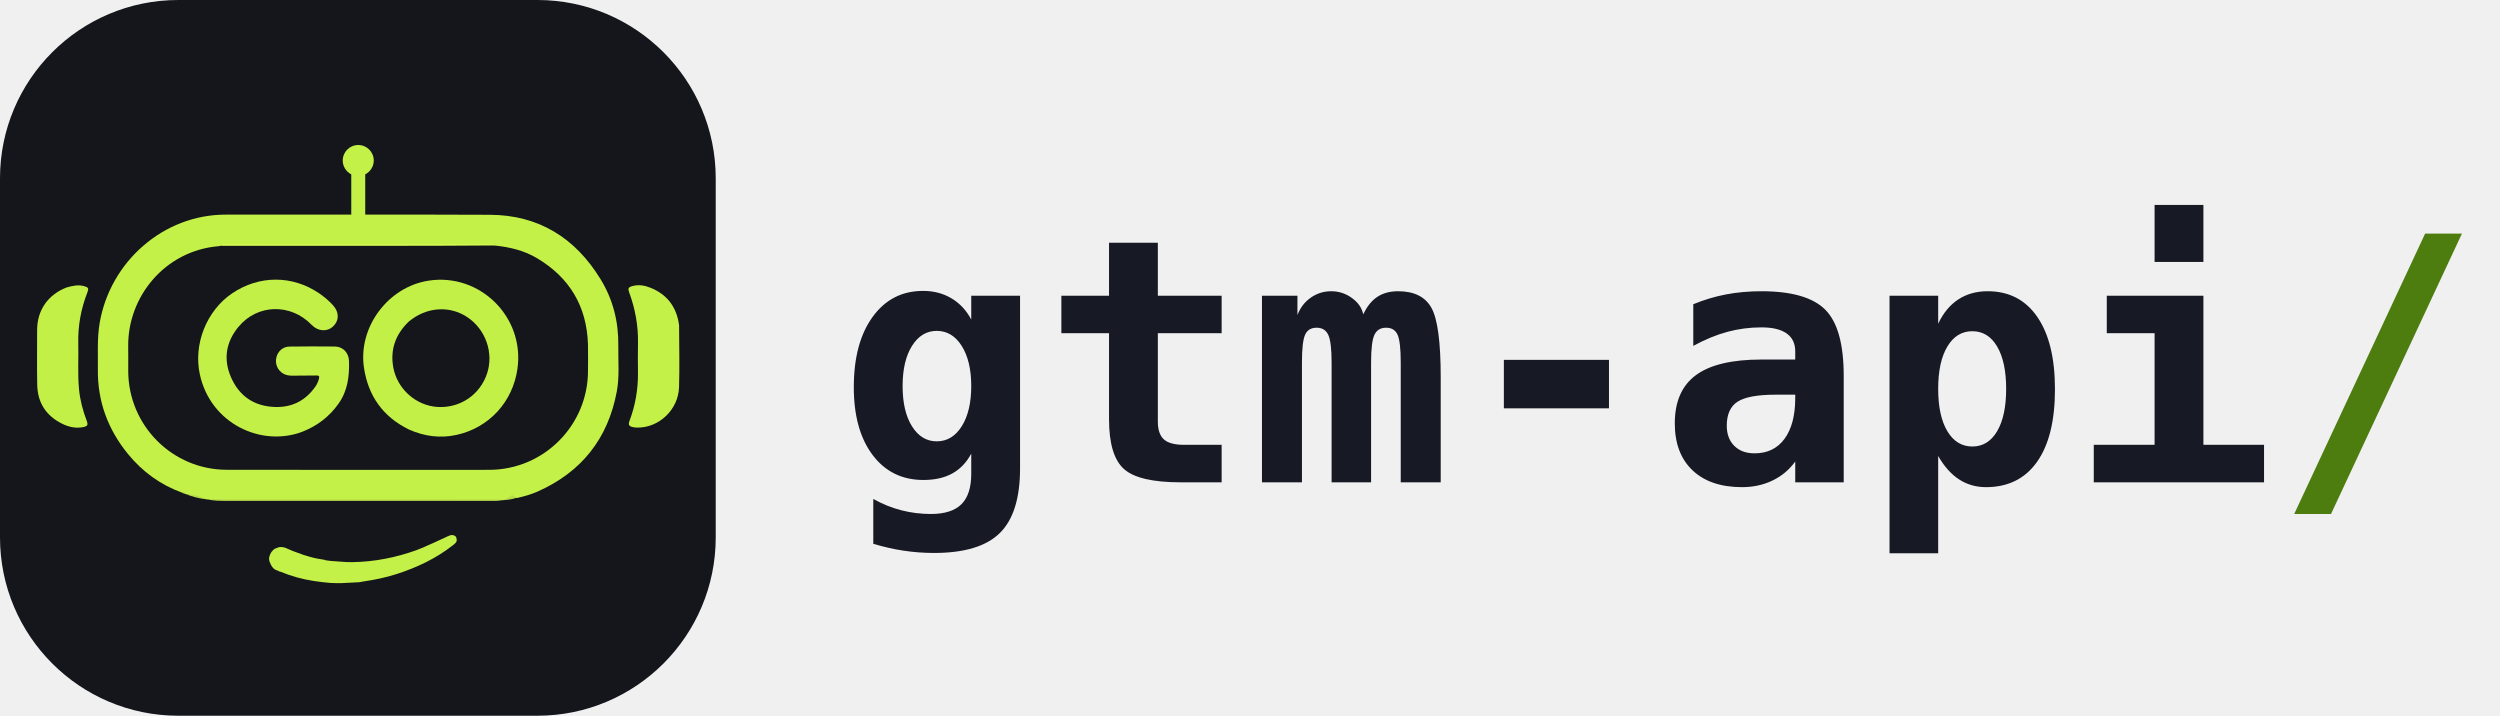
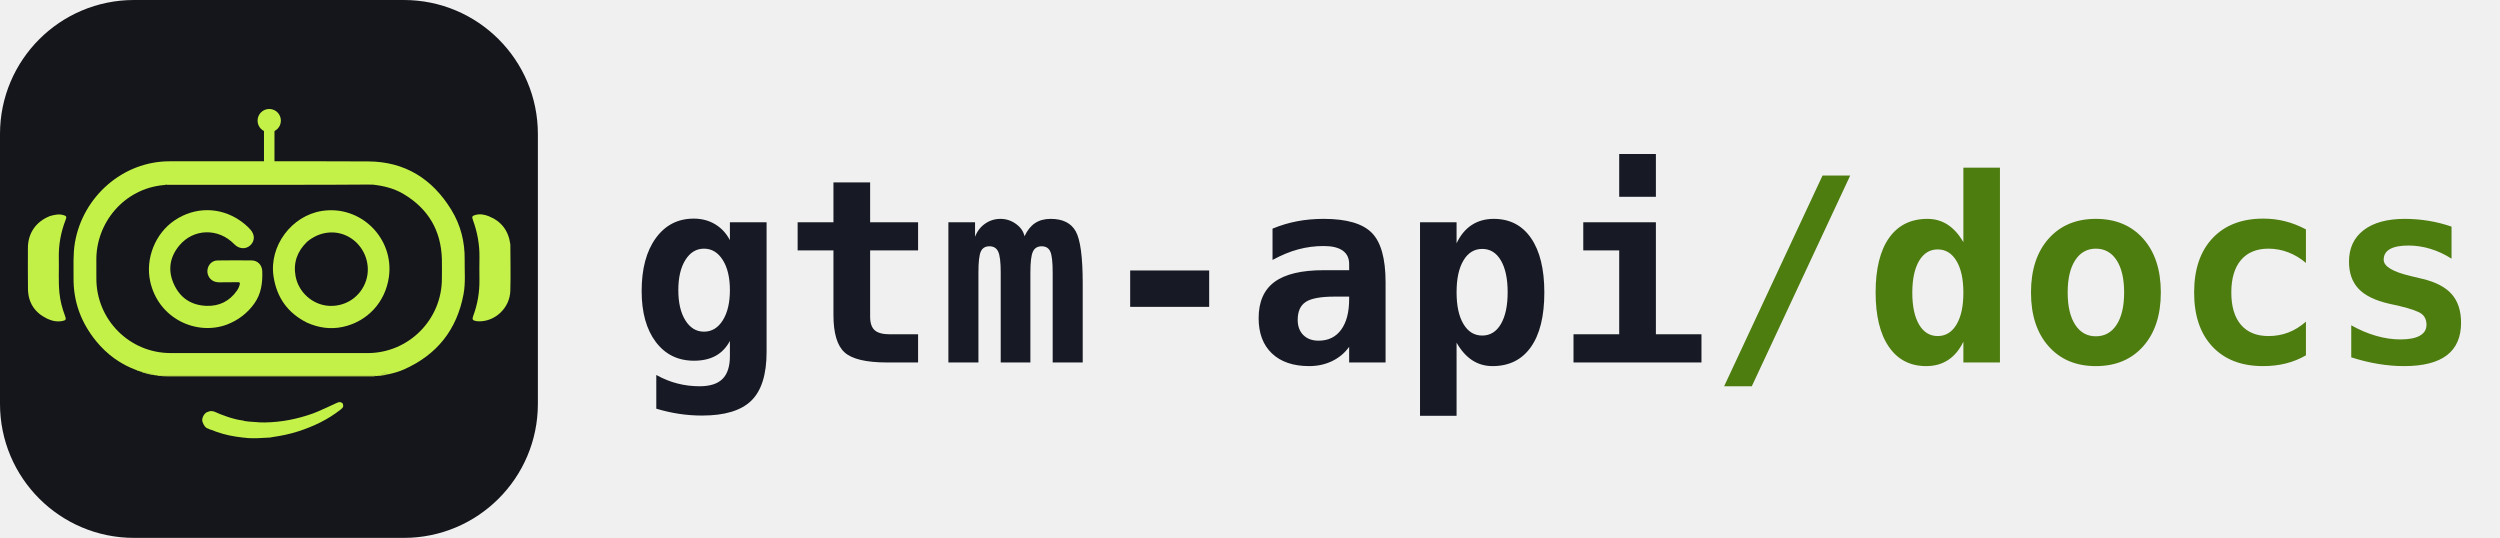
- <svg xmlns="http://www.w3.org/2000/svg" width="3224" height="923" viewBox="0 0 3224 923" fill="none">
+ <svg xmlns="http://www.w3.org/2000/svg" width="4290" height="923" viewBox="0 0 4290 923" fill="none">
  <rect width="923" height="923" rx="230" fill="#14161B" />
  <rect x="453" y="200" width="18" height="89" fill="#C4F148" />
  <circle cx="462" cy="207" r="20" fill="#C4F148" />
  <path d="M441.042 751.967C436.06 751.922 431.054 752.167 426.102 751.763C418.927 751.176 411.76 750.315 404.645 749.223C389.974 746.97 375.733 743.107 362.032 737.393C361.745 737.273 361.402 737.284 360.9 737.273C359.822 736.811 358.987 736.098 358.028 735.847C352.109 734.299 349.714 729.688 347.704 724.462C345.978 719.745 347.676 715.794 350.095 711.727C351.008 710.696 351.765 709.887 352.523 709.077C352.919 708.711 353.314 708.345 353.969 707.817C356.038 706.966 357.848 706.277 359.883 705.605C363.806 705.053 367.208 705.883 370.525 707.522C372.923 708.706 375.465 709.605 378.076 710.747C382.392 712.348 386.575 713.832 390.882 715.414C391.408 715.607 391.81 715.704 392.32 715.867C392.427 715.933 392.554 715.933 392.554 715.933C392.554 715.933 392.68 715.933 392.776 716.035C393.144 716.179 393.417 716.22 393.852 716.353C397.86 717.516 401.675 718.724 405.564 719.618C409.276 720.47 413.065 720.996 416.994 721.678C417.518 721.703 417.867 721.714 418.267 721.852C418.474 722.041 418.63 722.104 418.927 722.228C419.271 722.323 419.474 722.355 419.835 722.506C422.17 722.884 424.342 723.225 426.526 723.388C432.968 723.868 439.415 724.277 446.049 724.786C448.9 724.867 451.564 724.876 454.437 724.93C482.957 724.521 510.304 719.048 536.873 709.552C539.618 708.571 542.272 707.341 545.149 706.254C556.159 701.362 567.073 696.613 577.773 691.434C581.623 689.571 584.811 689.199 588.122 692.29C589.751 697.16 589.246 698.949 585.485 702.006C585.042 702.366 584.598 702.725 584.149 703.079C562.535 720.116 538.038 731.685 511.921 740.152C497.563 744.806 482.82 747.832 467.677 750.01C466.049 750.281 464.646 750.746 463.221 750.829C455.831 751.262 448.436 751.598 441.042 751.967Z" fill="#C3F148" />
  <mask id="bodyHole" maskUnits="userSpaceOnUse">
    <rect width="923" height="923" fill="#fff" />
    <path d="M637.542 316.593C657.268 318.567 675.834 322.977 692.608 332.983C734.695 358.088 756.759 395.183 758.253 444.254C758.593 455.406 758.245 466.579 758.286 477.742C758.54 548.311 701.38 605.864 630.811 605.896C518.011 605.946 405.212 606.008 292.412 605.834C222.145 605.725 165.489 548.658 165.369 478.338C165.351 468.007 165.508 457.675 165.338 447.347C164.282 382.964 212.401 323.441 281.741 317.488C282.572 317.417 283.398 317.302 284.62 317.067C286.789 315.619 288.854 316.017 290.818 316.017C404.592 315.998 518.367 315.999 632.142 316.008C633.801 316.008 635.478 315.851 637.542 316.593Z" fill="#000" />
  </mask>
  <path d="M235.171 635.481C206.964 625.293 183.724 608.389 165.032 585.473C139.267 553.887 125.717 517.732 126.215 476.696C126.46 456.56 125.116 436.395 128.559 416.338C142.086 337.544 210.644 276.617 291.344 276.773C404.838 276.991 518.334 276.445 631.825 276.993C694.804 277.296 741.814 306.833 774.399 359.892C790.477 386.072 797.805 414.941 797.363 445.683C797.08 465.324 799.071 485.118 795.468 504.567C784.152 565.649 749.906 608.821 693.067 634.004C684.653 637.732 675.837 640.186 666.495 642.257C659.951 640.998 654.538 644.318 648.358 644.994C647.579 645.098 647.147 645.201 646.386 645.238C643.566 644.878 641.064 645.006 638.567 645.006C521.617 644.999 404.667 645.015 287.717 644.955C281.775 644.952 275.79 645.186 269.395 644.22C267.862 644.208 266.816 644.117 265.395 643.895C256.925 641.035 248.448 639.719 239.929 637.147C239.541 637.175 239.204 637.216 239.079 637.101C238.097 635.811 236.755 635.695 235.171 635.481Z" fill="#C4F148" mask="url(#bodyHole)" />
  <path d="M875.752 419.379C875.827 446.323 876.518 472.827 875.702 499.284C874.804 528.397 849.654 551.964 821.624 551.402C820.131 551.372 818.618 551.289 817.154 551.016C810.99 549.863 809.819 548.004 811.956 542.332C819.565 522.136 823.01 501.256 822.719 479.692C822.55 467.202 822.527 454.703 822.749 442.214C823.146 419.946 819.192 398.476 811.569 377.614C809.435 371.772 810.032 370.408 816.061 368.799C823.773 366.74 831.425 368.135 838.564 370.971C860.27 379.595 872.588 395.76 875.752 419.379Z" fill="#C4F148" />
  <path d="M85.784 370.746C93.579 368.49 101.056 366.882 108.749 369.065C113.931 370.536 114.681 371.99 112.752 376.912C104.444 398.103 100.413 420.037 100.949 442.815C101.414 462.617 100.032 482.457 101.932 502.226C103.262 516.059 106.823 529.383 111.723 542.374C113.865 548.054 113.093 549.666 107.004 550.85C97.664 552.664 88.687 550.64 80.336 546.548C59.425 536.302 48.416 519.293 48.003 496.043C47.585 472.571 47.92 449.085 47.884 425.605C47.845 400.315 61.699 380.072 85.784 370.746Z" fill="#C3F047" />
  <path d="M269.246 644.478C272.471 642.695 276.372 643.426 279.933 643.558C284.048 643.71 288.209 644.032 292.35 644.033C407.733 644.06 523.117 644.052 638.501 644.076C640.802 644.076 643.171 643.615 645.726 644.914C642.473 646.178 638.791 645.905 635.15 645.906C519.934 645.932 404.718 645.925 289.503 645.935C282.833 645.936 276.19 645.6 269.246 644.478Z" fill="#B7DC47" />
  <path d="M239.769 637.393C248.355 637.428 256.791 639.276 264.885 643.454C256.328 643.141 248.21 640.18 239.769 637.393Z" fill="#B7DC47" />
  <path d="M648.346 645.082C651.467 642.448 656.236 642.786 659.424 639.016C660.924 637.243 663.246 641.251 665.846 641.989C660.448 644.191 654.541 644.538 648.346 645.082Z" fill="#B7DC47" />
  <path d="M235.04 635.739C236.611 633.823 237.949 634.425 239.002 636.656C237.713 636.63 236.473 636.274 235.04 635.739Z" fill="#B7DC47" />
  <path d="M637.809 316.492C592.707 316.884 547.436 316.951 502.164 316.979C430.089 317.022 358.014 317.04 285.477 316.998C286.495 313.771 289.381 315.062 291.647 315.06C366.95 314.99 442.253 315.001 517.556 315.001C555.54 315.002 593.525 314.99 631.51 315.045C633.567 315.048 635.885 314.217 637.809 316.492Z" fill="#D7FA53" />
  <path d="M389.785 556.833C336.916 576.753 271.483 546.451 257.694 482.719C249.253 443.703 266.351 400.527 299.611 378.132C334.289 354.782 377.1 354.805 411.398 378.157C418.04 382.68 424.179 387.804 429.54 393.766C437.618 402.75 437.526 413.482 429.565 420.926C421.723 428.258 410.097 427.422 401.883 418.935C374.871 391.024 332.129 391.831 307.538 421.484C291.465 440.864 287.697 463.153 297.913 486.517C308.565 510.876 327.753 523.914 354.464 524.845C376.405 525.609 393.89 516.783 406.561 498.74C408.772 495.592 410.364 492.153 411.34 488.366C412.132 485.29 411.512 484.166 408.173 484.232C397.847 484.436 387.516 484.403 377.188 484.47C373.14 484.496 369.222 483.987 365.592 482.004C358.207 477.971 354.425 469.463 356.364 461.151C358.311 452.81 364.839 447.043 373.447 446.943C392.939 446.715 412.438 446.617 431.929 446.876C442.487 447.016 449.729 455.065 450.067 465.582C450.698 485.276 448.314 504.126 436.444 520.768C424.577 537.405 409.091 549.246 389.785 556.833Z" fill="#C3F047" />
  <mask id="oHole" maskUnits="userSpaceOnUse">
    <rect width="923" height="923" fill="#fff" />
    <path d="M526.938 414.919C549.591 395.725 579.893 393.571 603.085 409.291C626.389 425.087 636.838 455.134 628.184 481.464C619.086 509.146 593.263 526.618 564.133 524.801C536.434 523.073 512.158 501.595 507.144 473.632C503.047 450.776 510.069 431.277 526.938 414.919Z" fill="#000" />
  </mask>
  <path d="M527.191 553.847C493.713 537.296 474.795 510.465 469.37 474.19C461.571 422.05 500.352 370.012 552.633 361.939C618.946 351.7 676.727 408.898 667.322 475.469C661.267 518.326 630.806 551.624 588.552 560.889C567.567 565.49 547.154 562.681 527.191 553.847Z" fill="#C3F047" mask="url(#oHole)" />
  <defs>
    <filter id="filter0_d_2191_835" x="161.321" y="315.967" width="601.082" height="297.982" filterUnits="userSpaceOnUse" color-interpolation-filters="sRGB">
      <feFlood flood-opacity="0" result="BackgroundImageFix" />
      <feColorMatrix in="SourceAlpha" type="matrix" values="0 0 0 0 0 0 0 0 0 0 0 0 0 0 0 0 0 0 127 0" result="hardAlpha" />
      <feOffset dy="4" />
      <feGaussianBlur stdDeviation="2" />
      <feComposite in2="hardAlpha" operator="out" />
      <feColorMatrix type="matrix" values="0 0 0 0 0 0 0 0 0 0 0 0 0 0 0 0 0 0 0.25 0" />
      <feBlend mode="normal" in2="BackgroundImageFix" result="effect1_dropShadow_2191_835" />
      <feBlend mode="normal" in="SourceGraphic" in2="effect1_dropShadow_2191_835" result="shape" />
    </filter>
  </defs>
-   <text x="1080" y="622" font-family="'JetBrains Mono', ui-monospace, Menlo, monospace" font-size="440" font-weight="800" letter-spacing="0" fill="#171A24">gtm-api<tspan fill="#4d7c0f">/</tspan>
+   <text x="1080" y="622" font-family="'JetBrains Mono', ui-monospace, Menlo, monospace" font-size="440" font-weight="800" letter-spacing="0" fill="#171A24">gtm-api<tspan fill="#4d7c0f">/docs</tspan>
  </text>
</svg>
